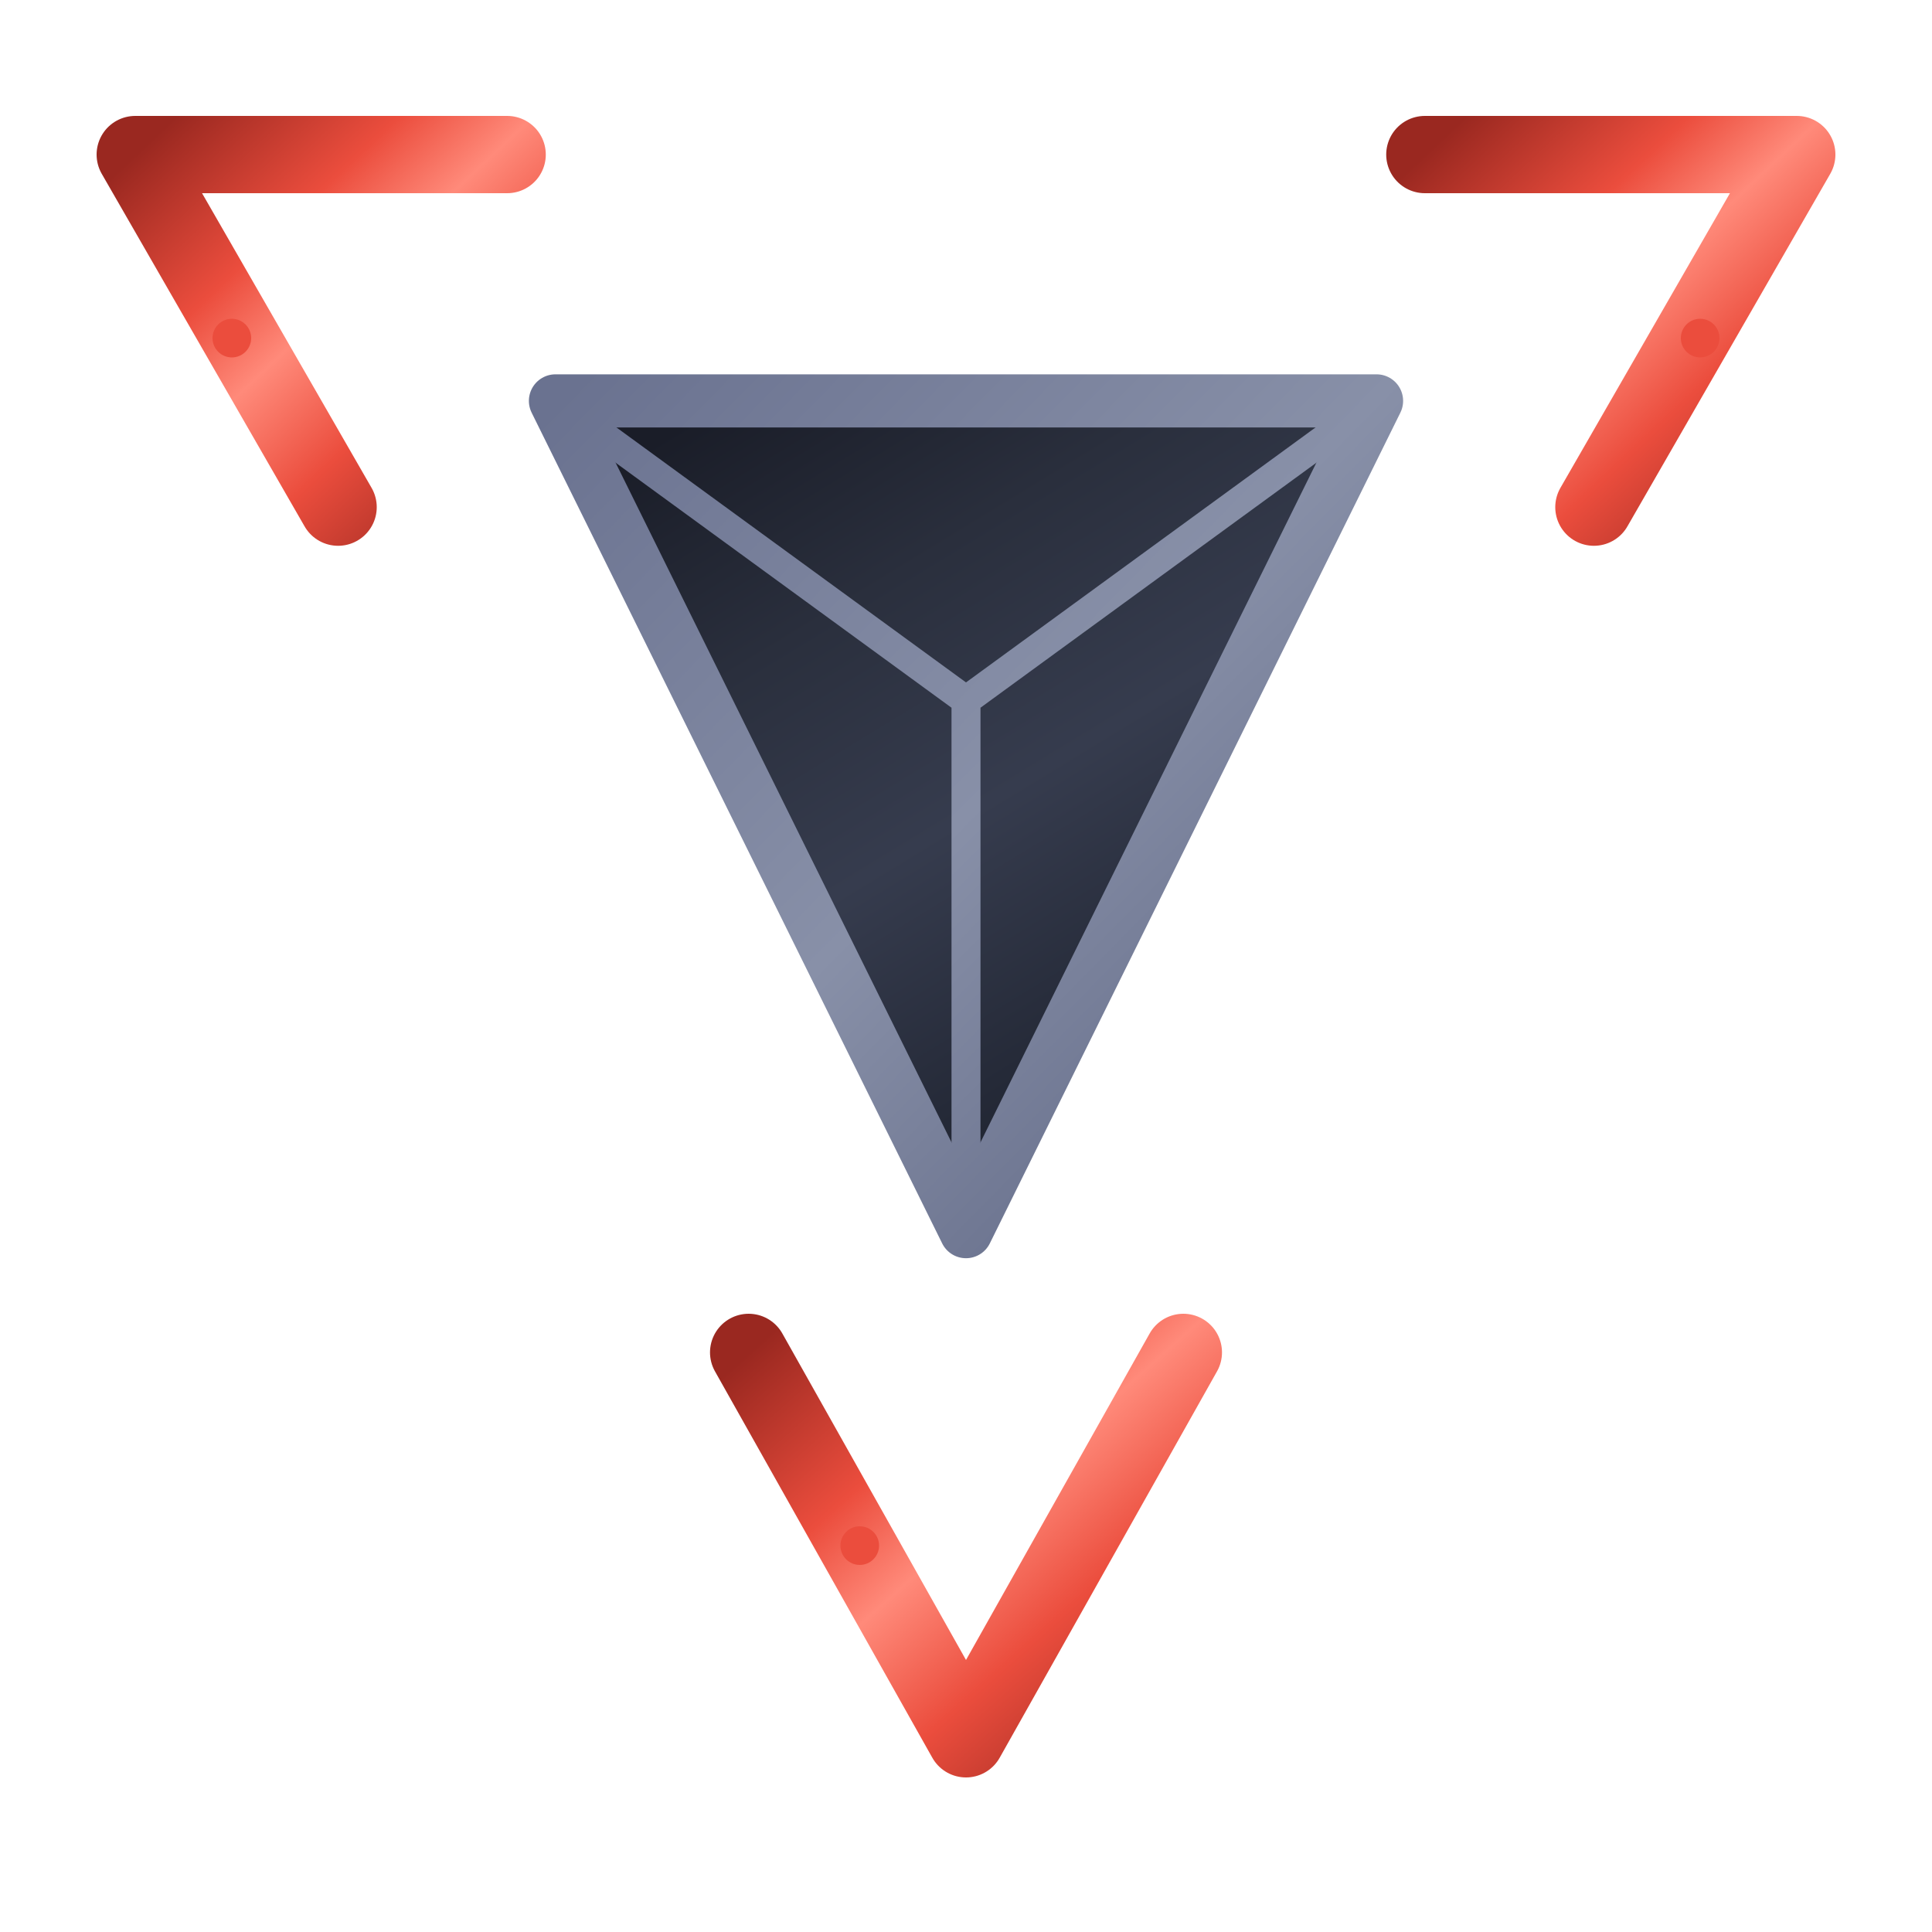
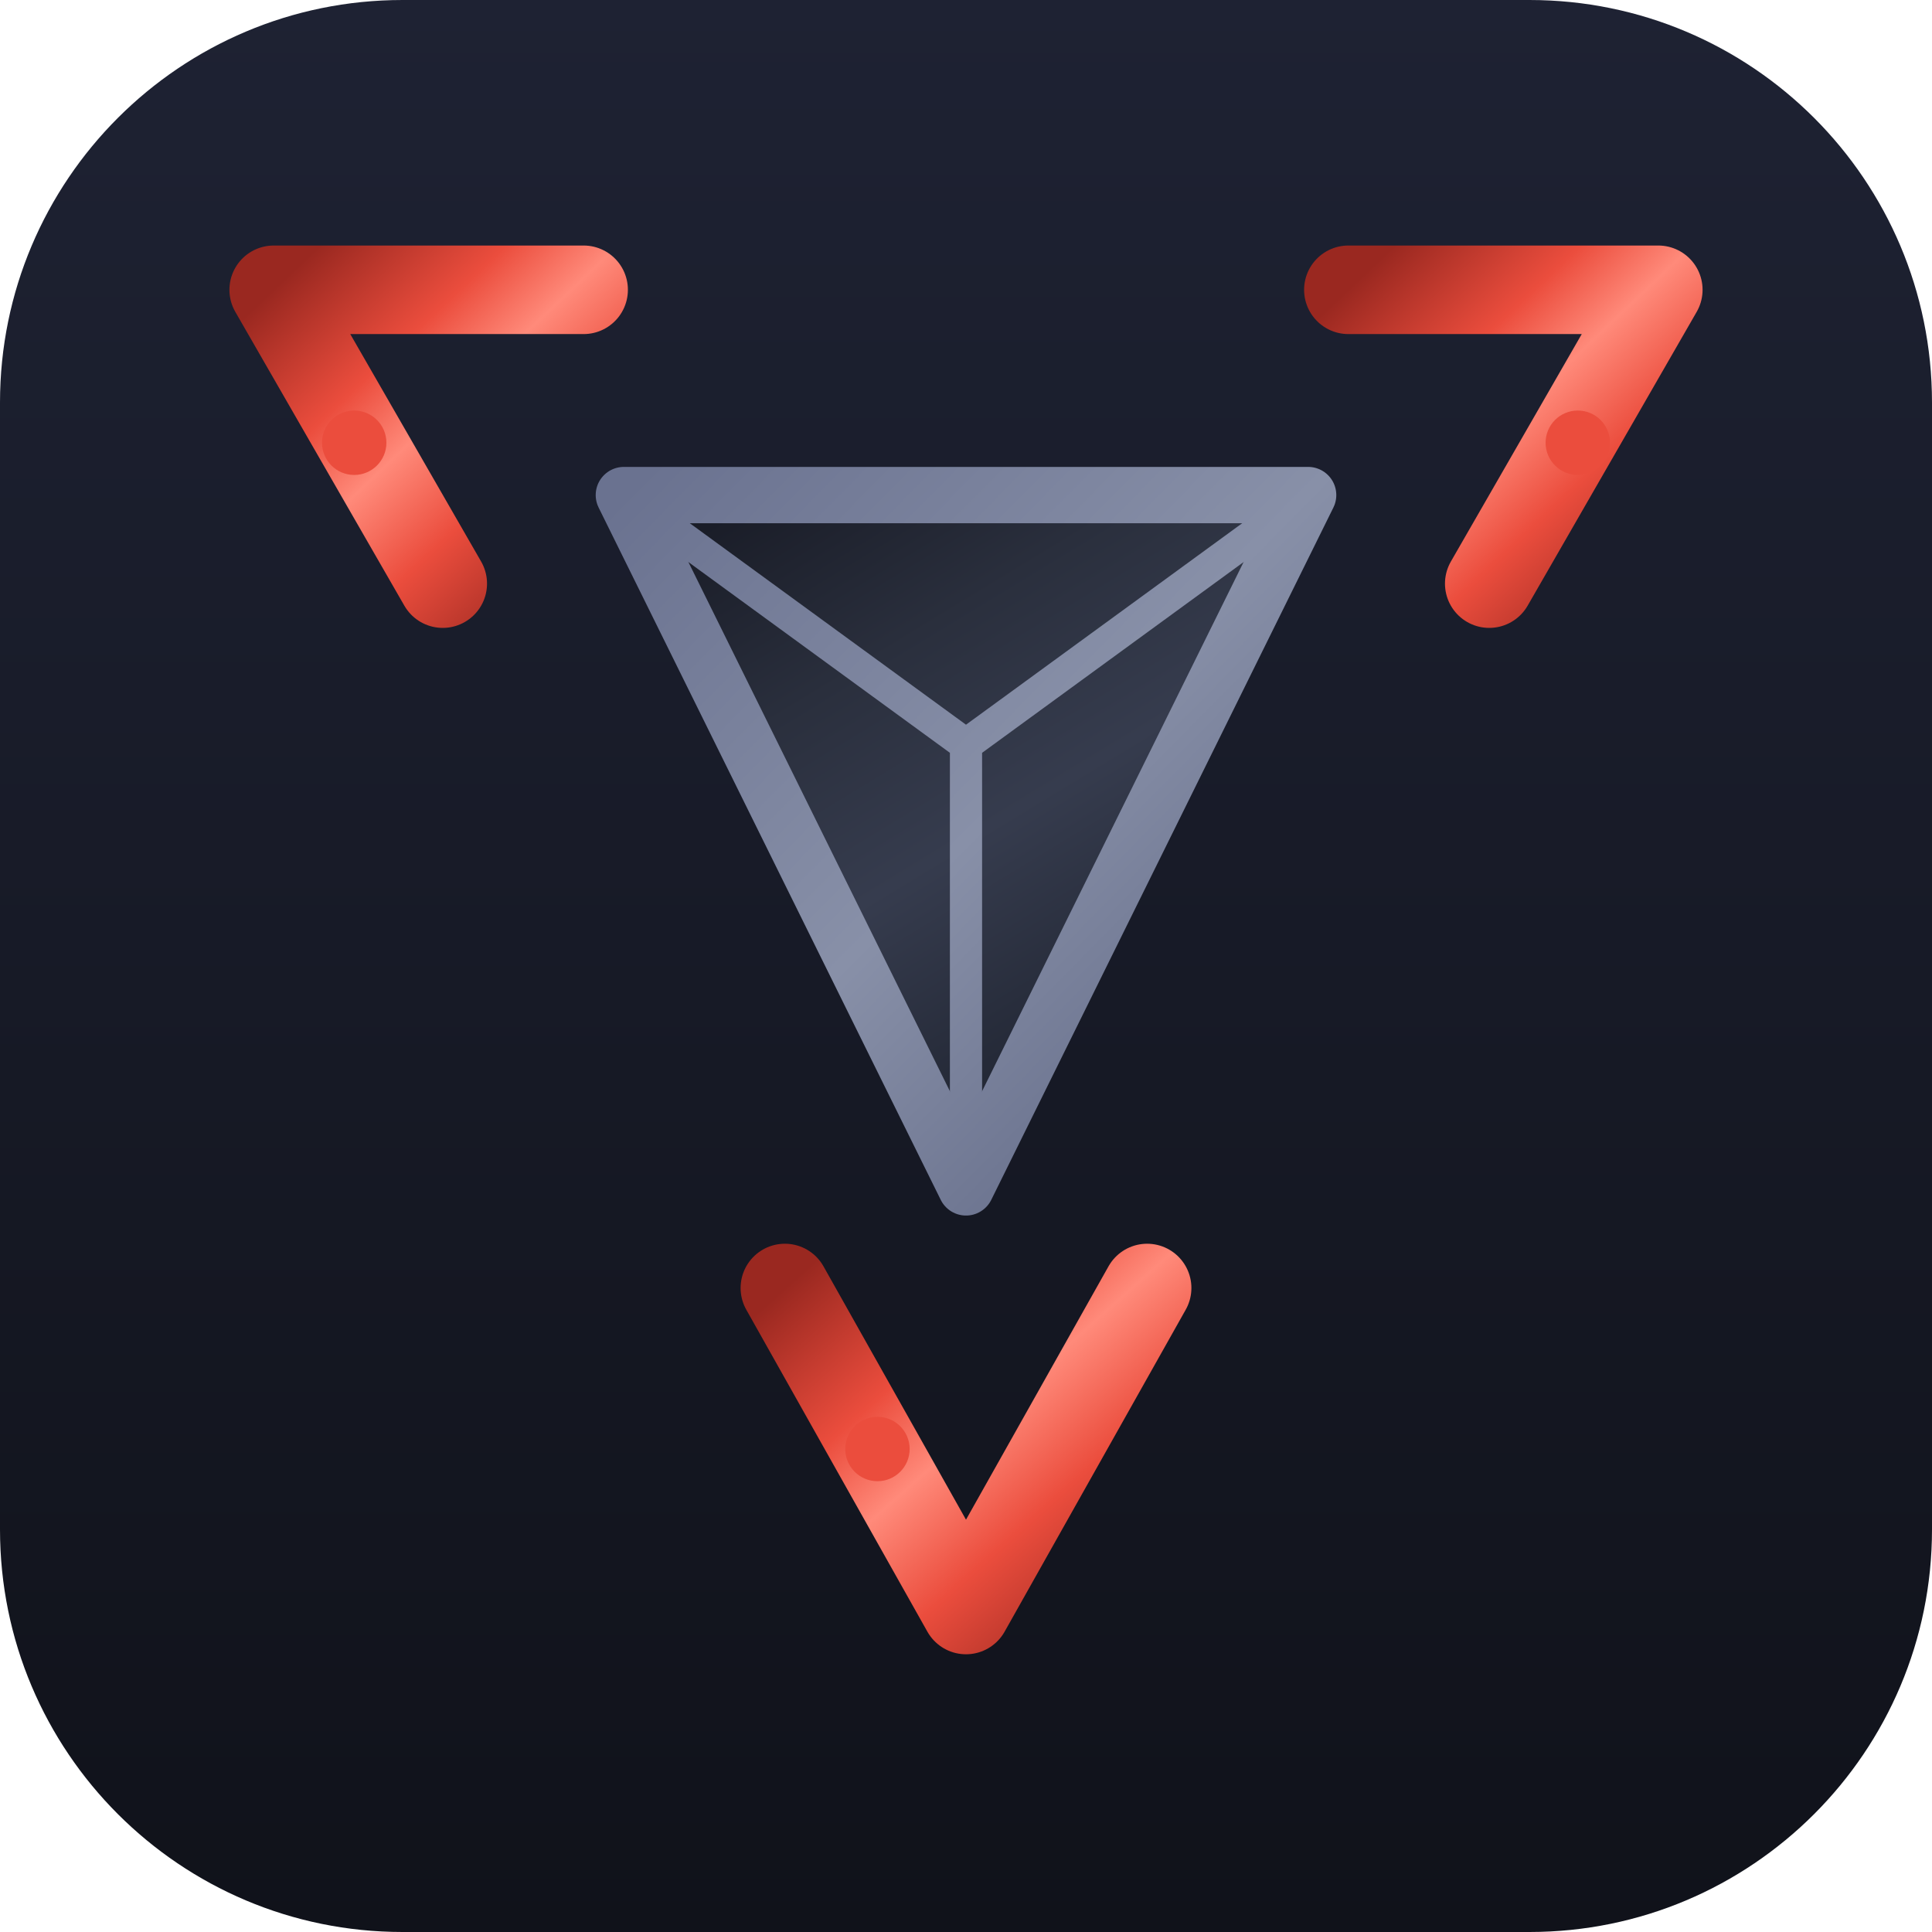
- <svg xmlns="http://www.w3.org/2000/svg" width="256" height="256" viewBox="0 0 40 36" fill="none">
+ <svg xmlns="http://www.w3.org/2000/svg" width="256" height="256" viewBox="0 0 48 48" fill="none">
  <defs>
    <linearGradient id="arrowMetal" x1="0" y1="0" x2="1" y2="1">
      <stop offset="0%" stop-color="#9a2820" />
      <stop offset="30%" stop-color="#EB4D3D" />
      <stop offset="48%" stop-color="#ff8a7a" />
      <stop offset="70%" stop-color="#EB4D3D" />
      <stop offset="100%" stop-color="#9a2820" />
    </linearGradient>
    <linearGradient id="prismMetal" x1="0.2" y1="0" x2="0.8" y2="1">
      <stop offset="0%" stop-color="#1a1d28" />
      <stop offset="25%" stop-color="#2a2f3d" />
      <stop offset="50%" stop-color="#363c4e" />
      <stop offset="75%" stop-color="#252a38" />
      <stop offset="100%" stop-color="#14171f" />
    </linearGradient>
    <linearGradient id="prismEdge" x1="0" y1="0" x2="1" y2="1">
      <stop offset="0%" stop-color="#6a7290" />
      <stop offset="50%" stop-color="#8890a8" />
      <stop offset="100%" stop-color="#5a6280" />
    </linearGradient>
+     <linearGradient id="bgGrad" x1="0" y1="0" x2="0" y2="1">
+       <stop offset="0%" stop-color="#1e2233" />
+       <stop offset="100%" stop-color="#10121a" />
+     </linearGradient>
  </defs>
-   <path d="M11.5 6.3 H28.5 L20 23.5 Z" fill="url(#prismMetal)" />
-   <path d="M11.5 6.3 H28.5 L20 23.5 Z" stroke="url(#prismEdge)" stroke-width="1.1" stroke-linejoin="round" fill="none" />
-   <path d="M28.5 6.3 L20 12.5 L11.5 6.3 M20 12.5 L20 23.5" stroke="url(#prismEdge)" stroke-width="0.6" fill="none" />
-   <path d="M10.5 1.2 H2.8 L7 8.5" stroke="url(#arrowMetal)" stroke-width="1.6" stroke-linecap="round" stroke-linejoin="round" fill="none" />
-   <path d="M29.5 1.2 H37.2 L33 8.5" stroke="url(#arrowMetal)" stroke-width="1.6" stroke-linecap="round" stroke-linejoin="round" fill="none" />
-   <path d="M15.5 26 L20 34 L24.5 26" stroke="url(#arrowMetal)" stroke-width="1.6" stroke-linecap="round" stroke-linejoin="round" fill="none" />
-   <circle cx="4.8" cy="5" r="0.4" fill="#EB4D3D" />
-   <circle cx="35.2" cy="5" r="0.4" fill="#EB4D3D" />
-   <circle cx="17.8" cy="30" r="0.4" fill="#EB4D3D" />
+   <rect width="48" height="48" rx="10" fill="url(#bgGrad)" />
+   <g transform="translate(4, 6)">
+     <path d="M11.5 6.3 H28.5 L20 23.5 Z" fill="url(#prismMetal)" />
+     <path d="M11.5 6.3 H28.5 L20 23.5 Z" stroke="url(#prismEdge)" stroke-width="1.4" stroke-linejoin="round" fill="none" />
+     <path d="M28.5 6.3 L20 12.5 L11.5 6.3 M20 12.5 L20 23.5" stroke="url(#prismEdge)" stroke-width="0.8" fill="none" />
+     <path d="M10.5 1.2 H2.8 L7 8.5" stroke="url(#arrowMetal)" stroke-width="2.2" stroke-linecap="round" stroke-linejoin="round" fill="none" />
+     <path d="M29.5 1.2 H37.2 L33 8.5" stroke="url(#arrowMetal)" stroke-width="2.2" stroke-linecap="round" stroke-linejoin="round" fill="none" />
+     <path d="M15.5 26 L20 34 L24.5 26" stroke="url(#arrowMetal)" stroke-width="2.2" stroke-linecap="round" stroke-linejoin="round" fill="none" />
+     <circle cx="4.8" cy="5" r="0.8" fill="#EB4D3D" />
+     <circle cx="35.2" cy="5" r="0.8" fill="#EB4D3D" />
+     <circle cx="17.8" cy="30" r="0.8" fill="#EB4D3D" />
+   </g>
</svg>
